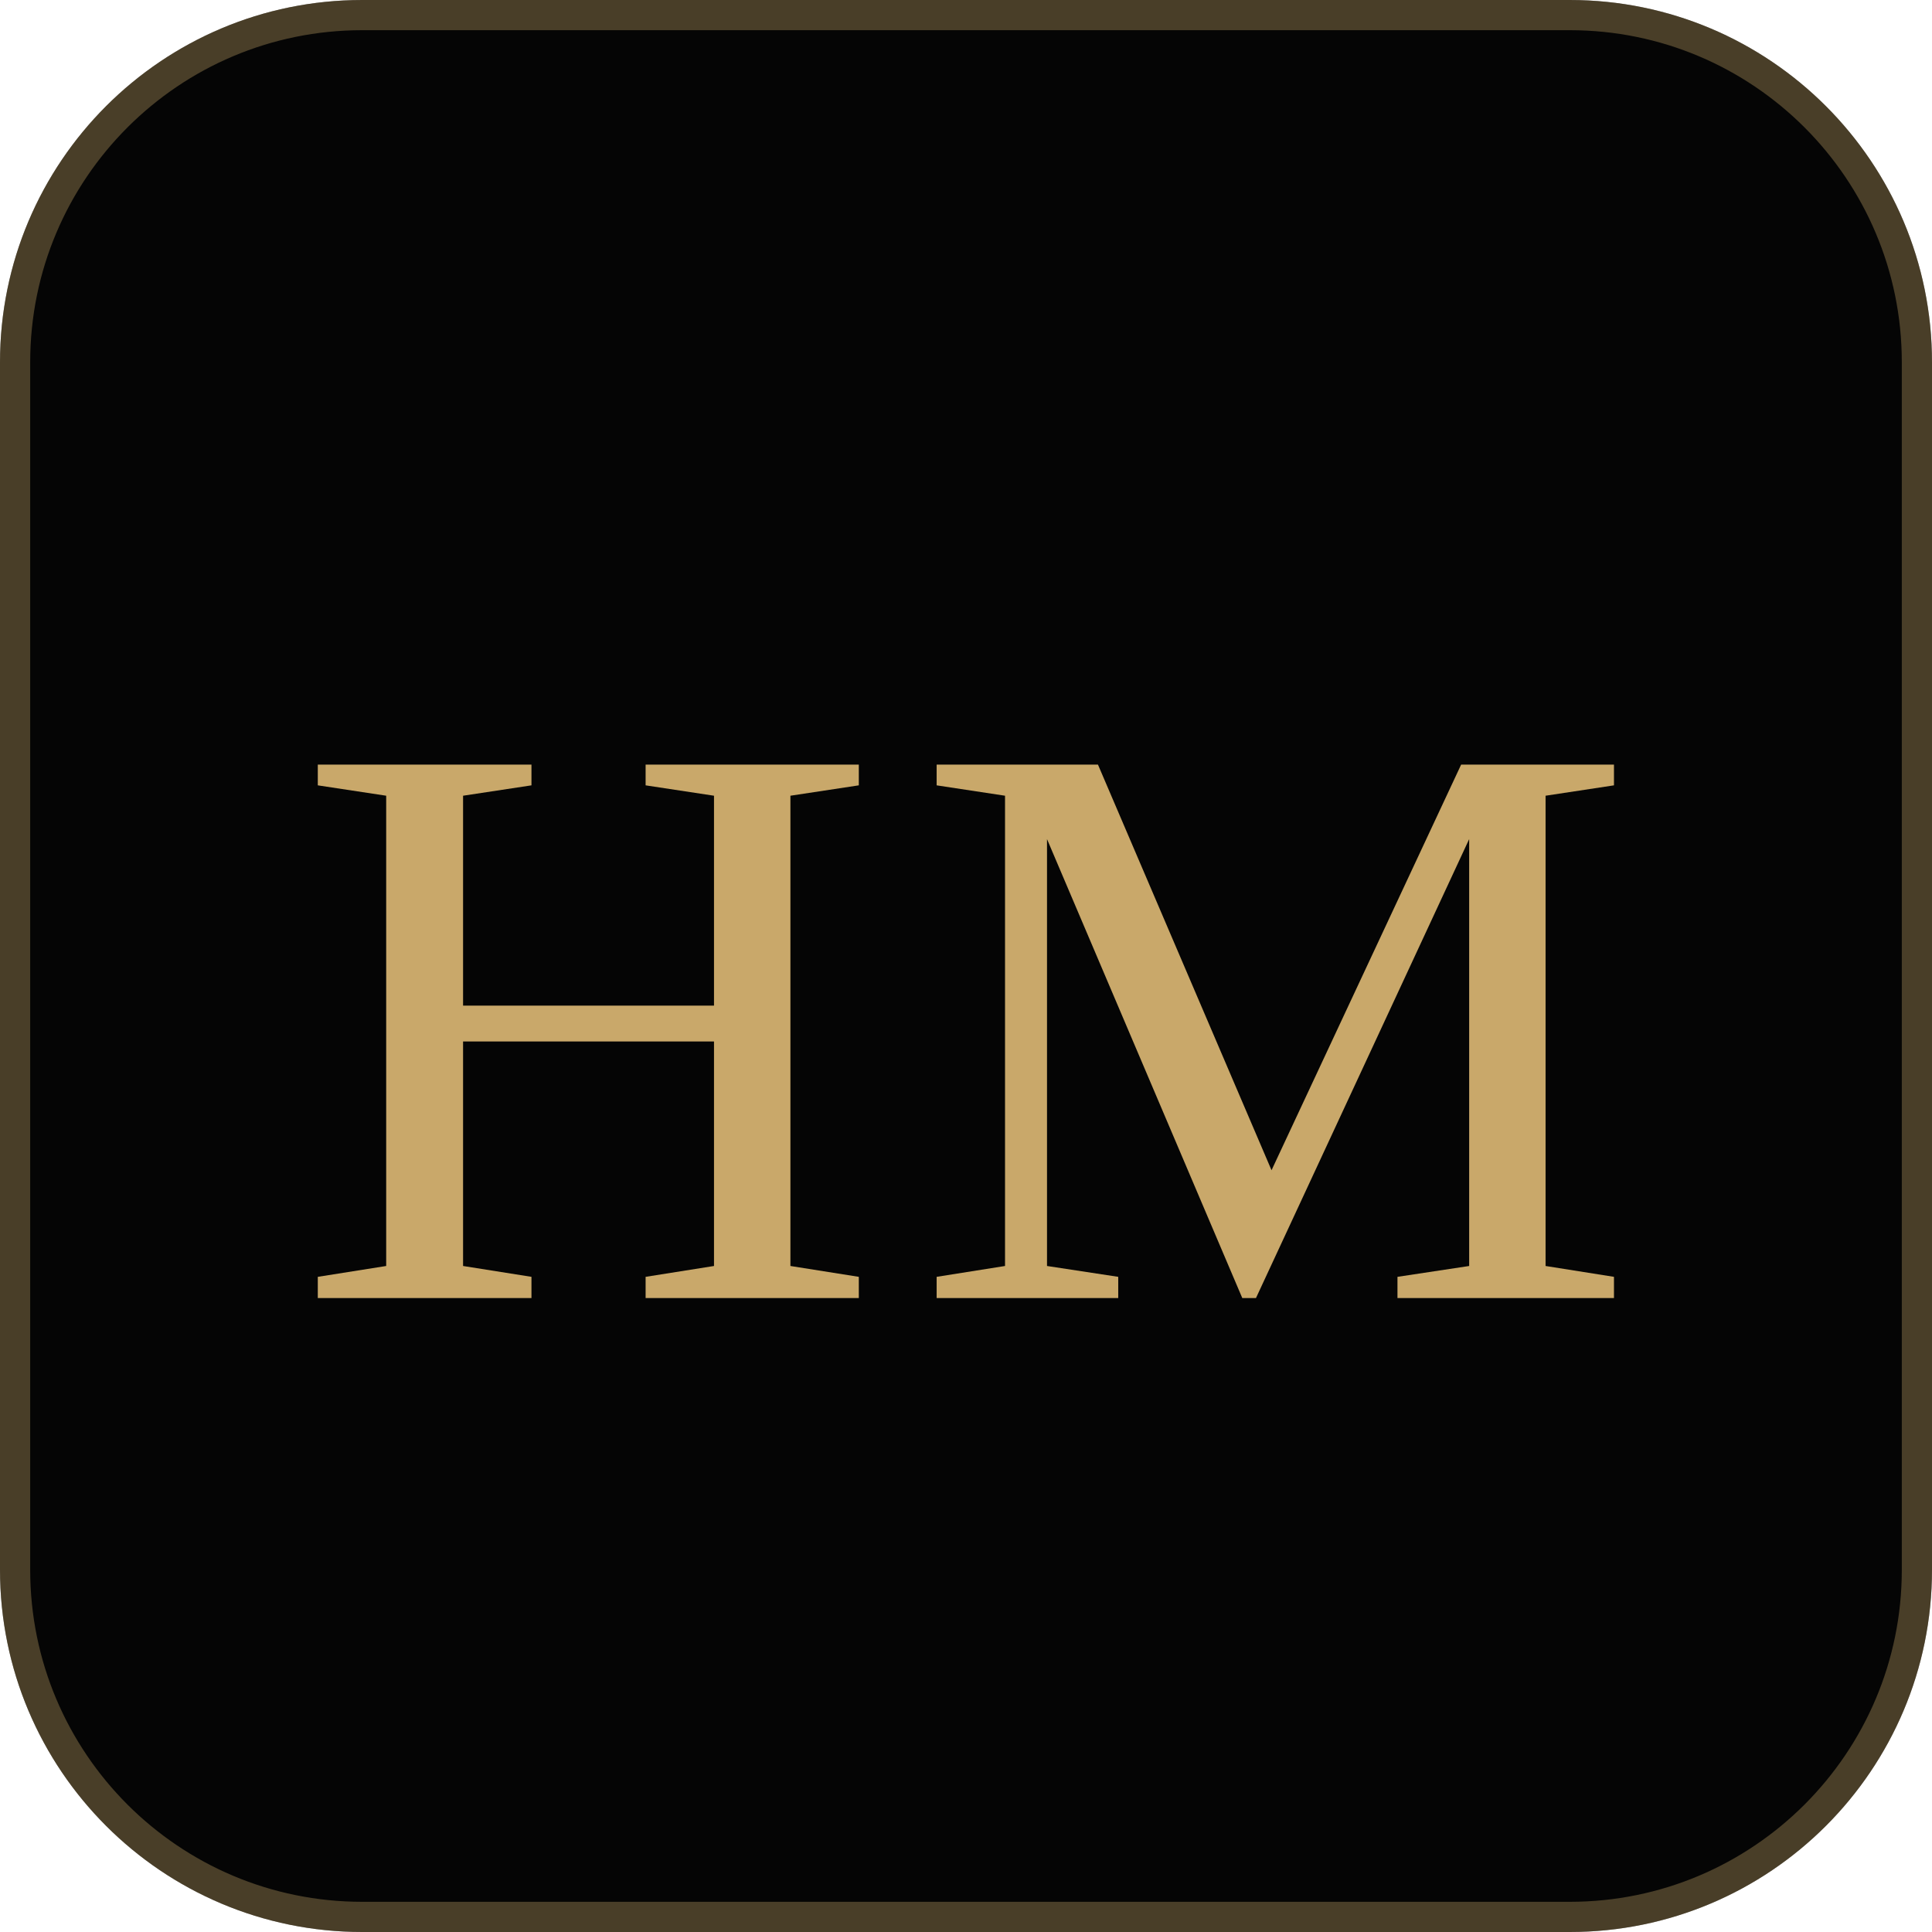
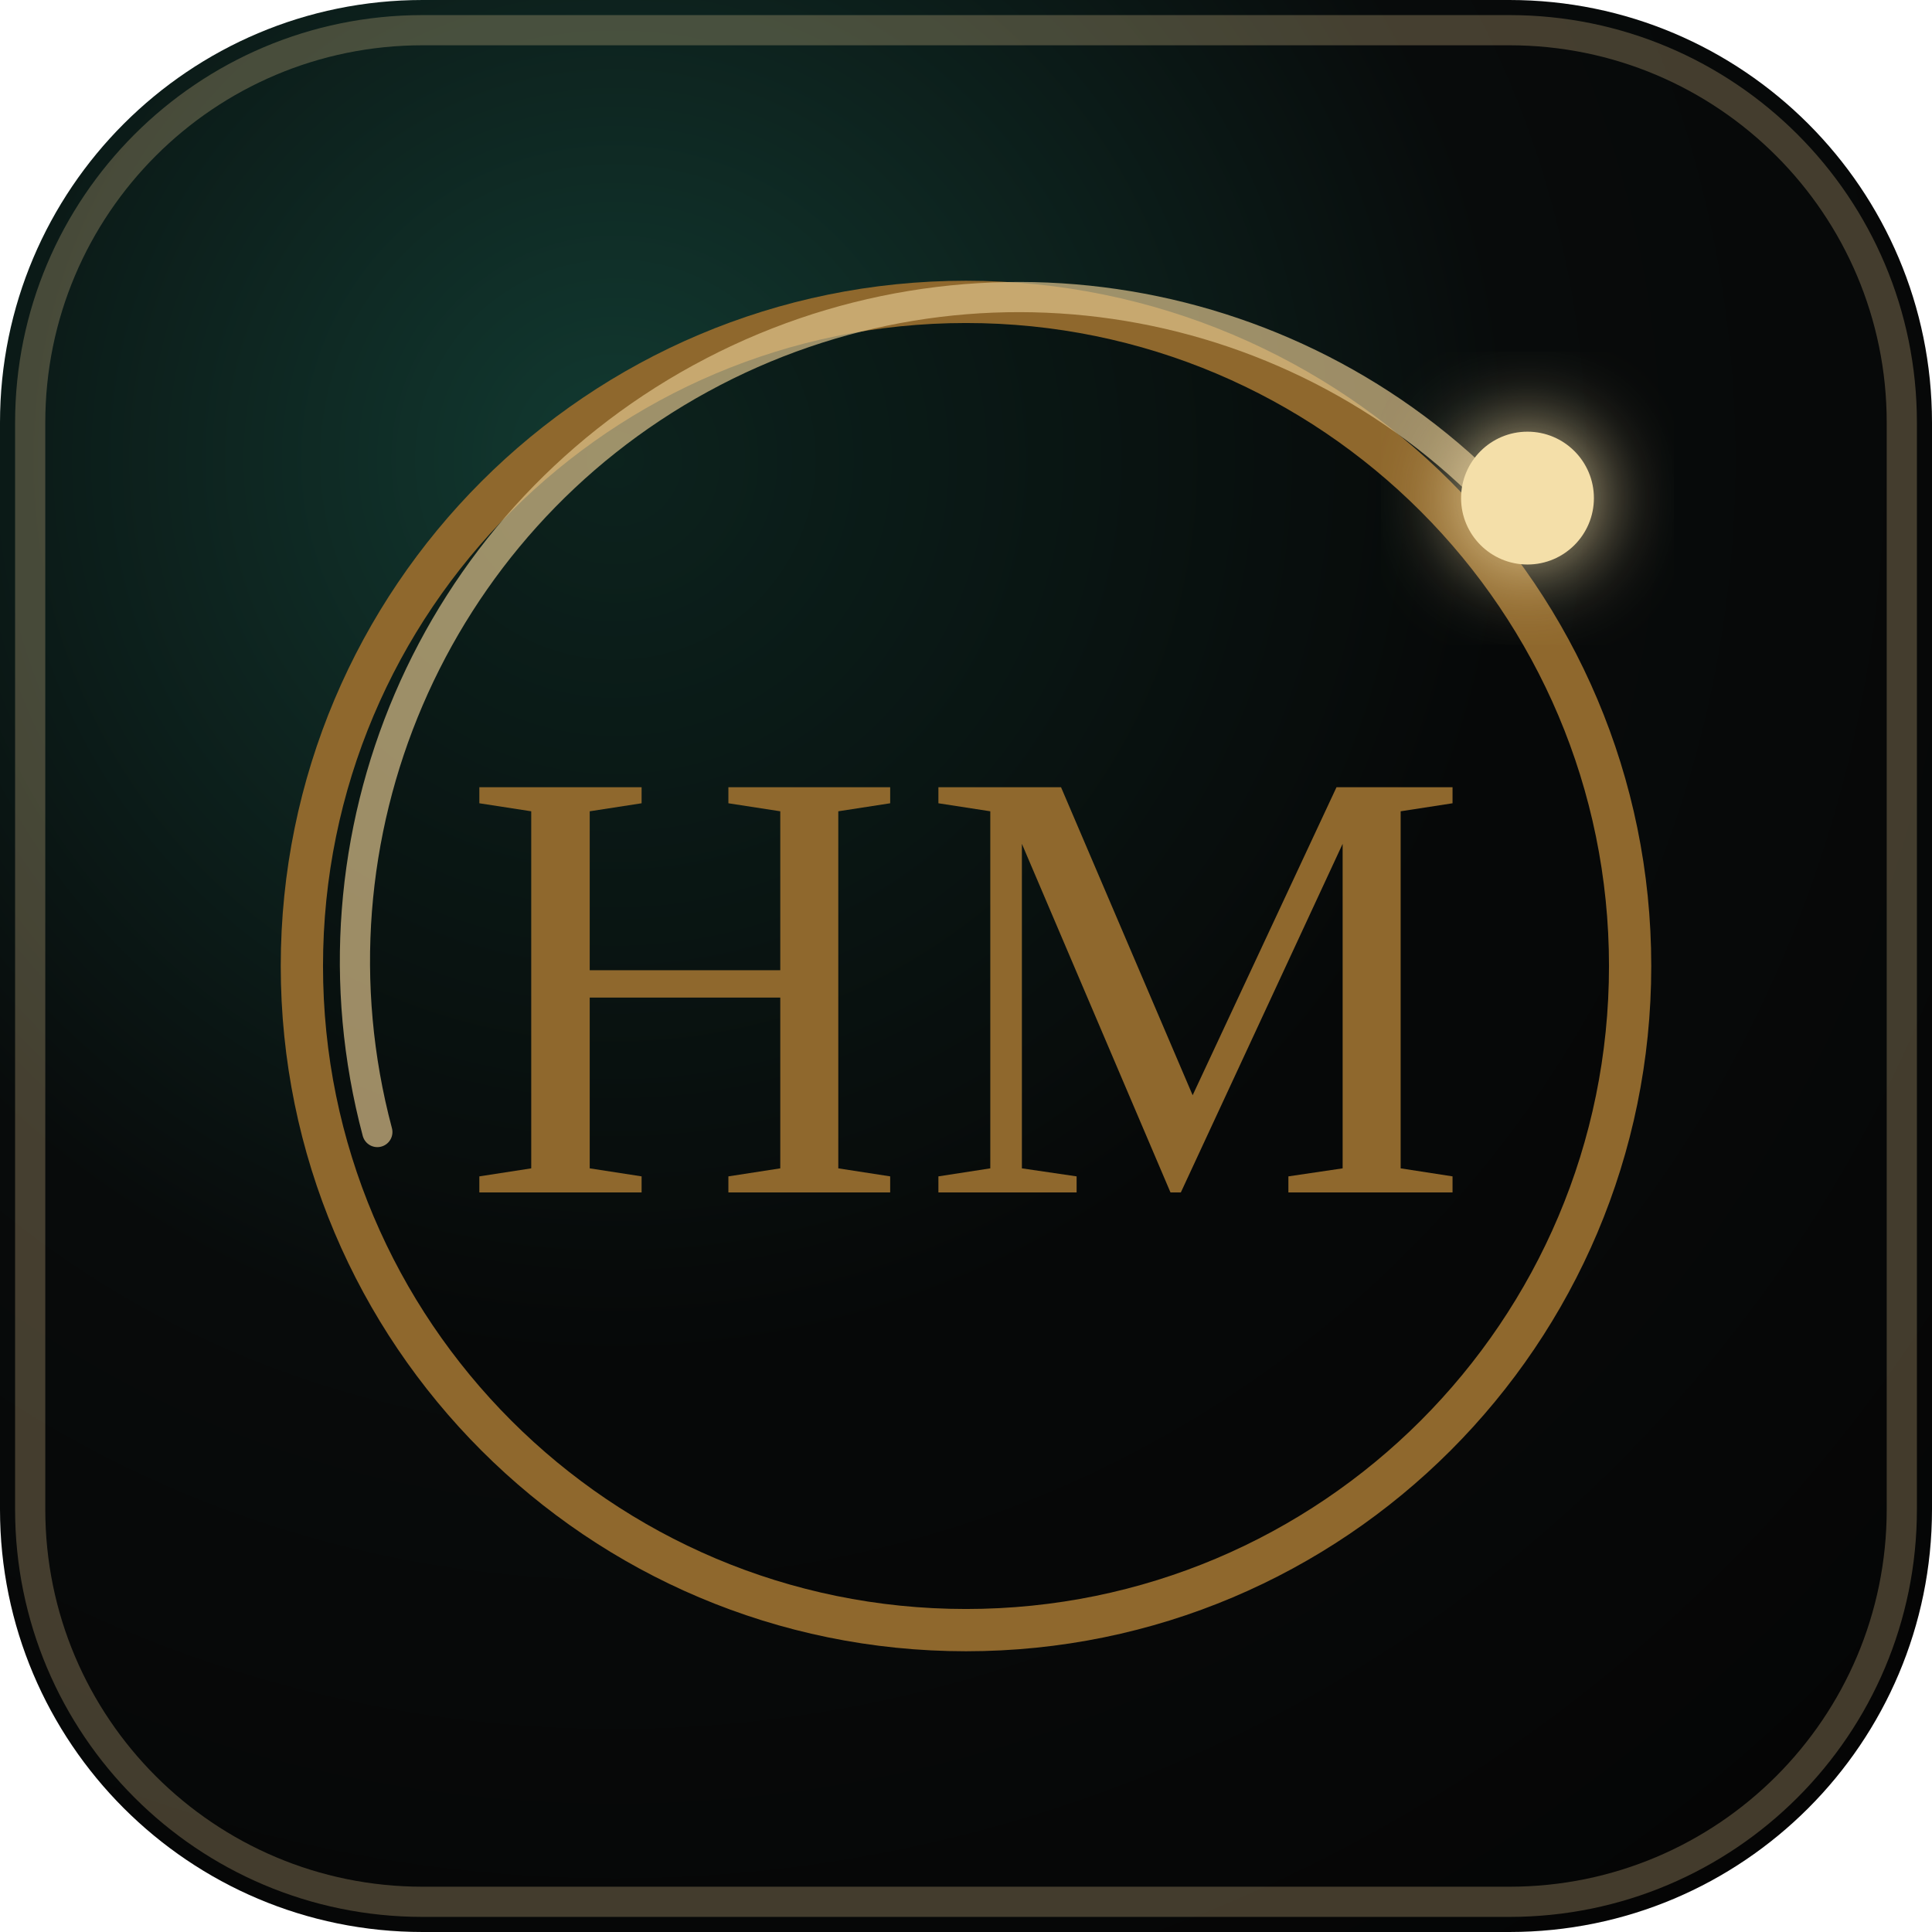
<svg xmlns="http://www.w3.org/2000/svg" viewBox="0 0 64 64">
-   <rect width="64" height="64" rx="12" fill="#050505" />
-   <rect x="0.5" y="0.5" width="63" height="63" rx="11.5" fill="none" stroke="#c9a86a" stroke-opacity="0.35" />
-   <text x="32" y="43" text-anchor="middle" font-family="Georgia, 'Times New Roman', serif" font-size="27" font-weight="400" letter-spacing="1" fill="#c9a86a">HM</text>
+   <defs>
+     <radialGradient id="bg" cx="32%" cy="24%" r="92%">
+       <stop offset="0" stop-color="#123a31" />
+       <stop offset="0.5" stop-color="#080b0b" />
+       <stop offset="1" stop-color="#050505" />
+     </radialGradient>
+     <linearGradient id="gold" x1="8" y1="8" x2="56" y2="56">
+       <stop stop-color="#8f682d" />
+       <stop offset="0.42" stop-color="#f0d69d" />
+       <stop offset="0.72" stop-color="#b68843" />
+       <stop offset="1" stop-color="#e0c58d" />
+     </linearGradient>
+     <filter id="glow" x="-60%" y="-60%" width="220%" height="220%">
+       <feGaussianBlur stdDeviation="1.4" result="blur" />
+       <feMerge>
+         <feMergeNode in="blur" />
+         <feMergeNode in="SourceGraphic" />
+       </feMerge>
+     </filter>
+   </defs>
+   <rect width="64" height="64" rx="14" fill="url(#bg)" />
+   <rect x="1" y="1" width="62" height="62" rx="13" fill="none" stroke="#e2c68f" stroke-opacity="0.28" />
+   <circle cx="32" cy="32" r="22" fill="#050606" fill-opacity="0.44" stroke="url(#gold)" stroke-width="1.4" />
+   <path d="M12.5 37.5A22 22 0 0 1 50 17" fill="none" stroke="#e2c68f" stroke-width="1" stroke-linecap="round" stroke-opacity="0.68" />
+   <circle cx="50.6" cy="16.5" r="2.2" fill="#f4dfa9" filter="url(#glow)" />
+   <text x="32" y="39.5" text-anchor="middle" font-family="Georgia, 'Times New Roman', serif" font-size="20.5" font-weight="400" letter-spacing="0.4" fill="url(#gold)">HM</text>
</svg>
